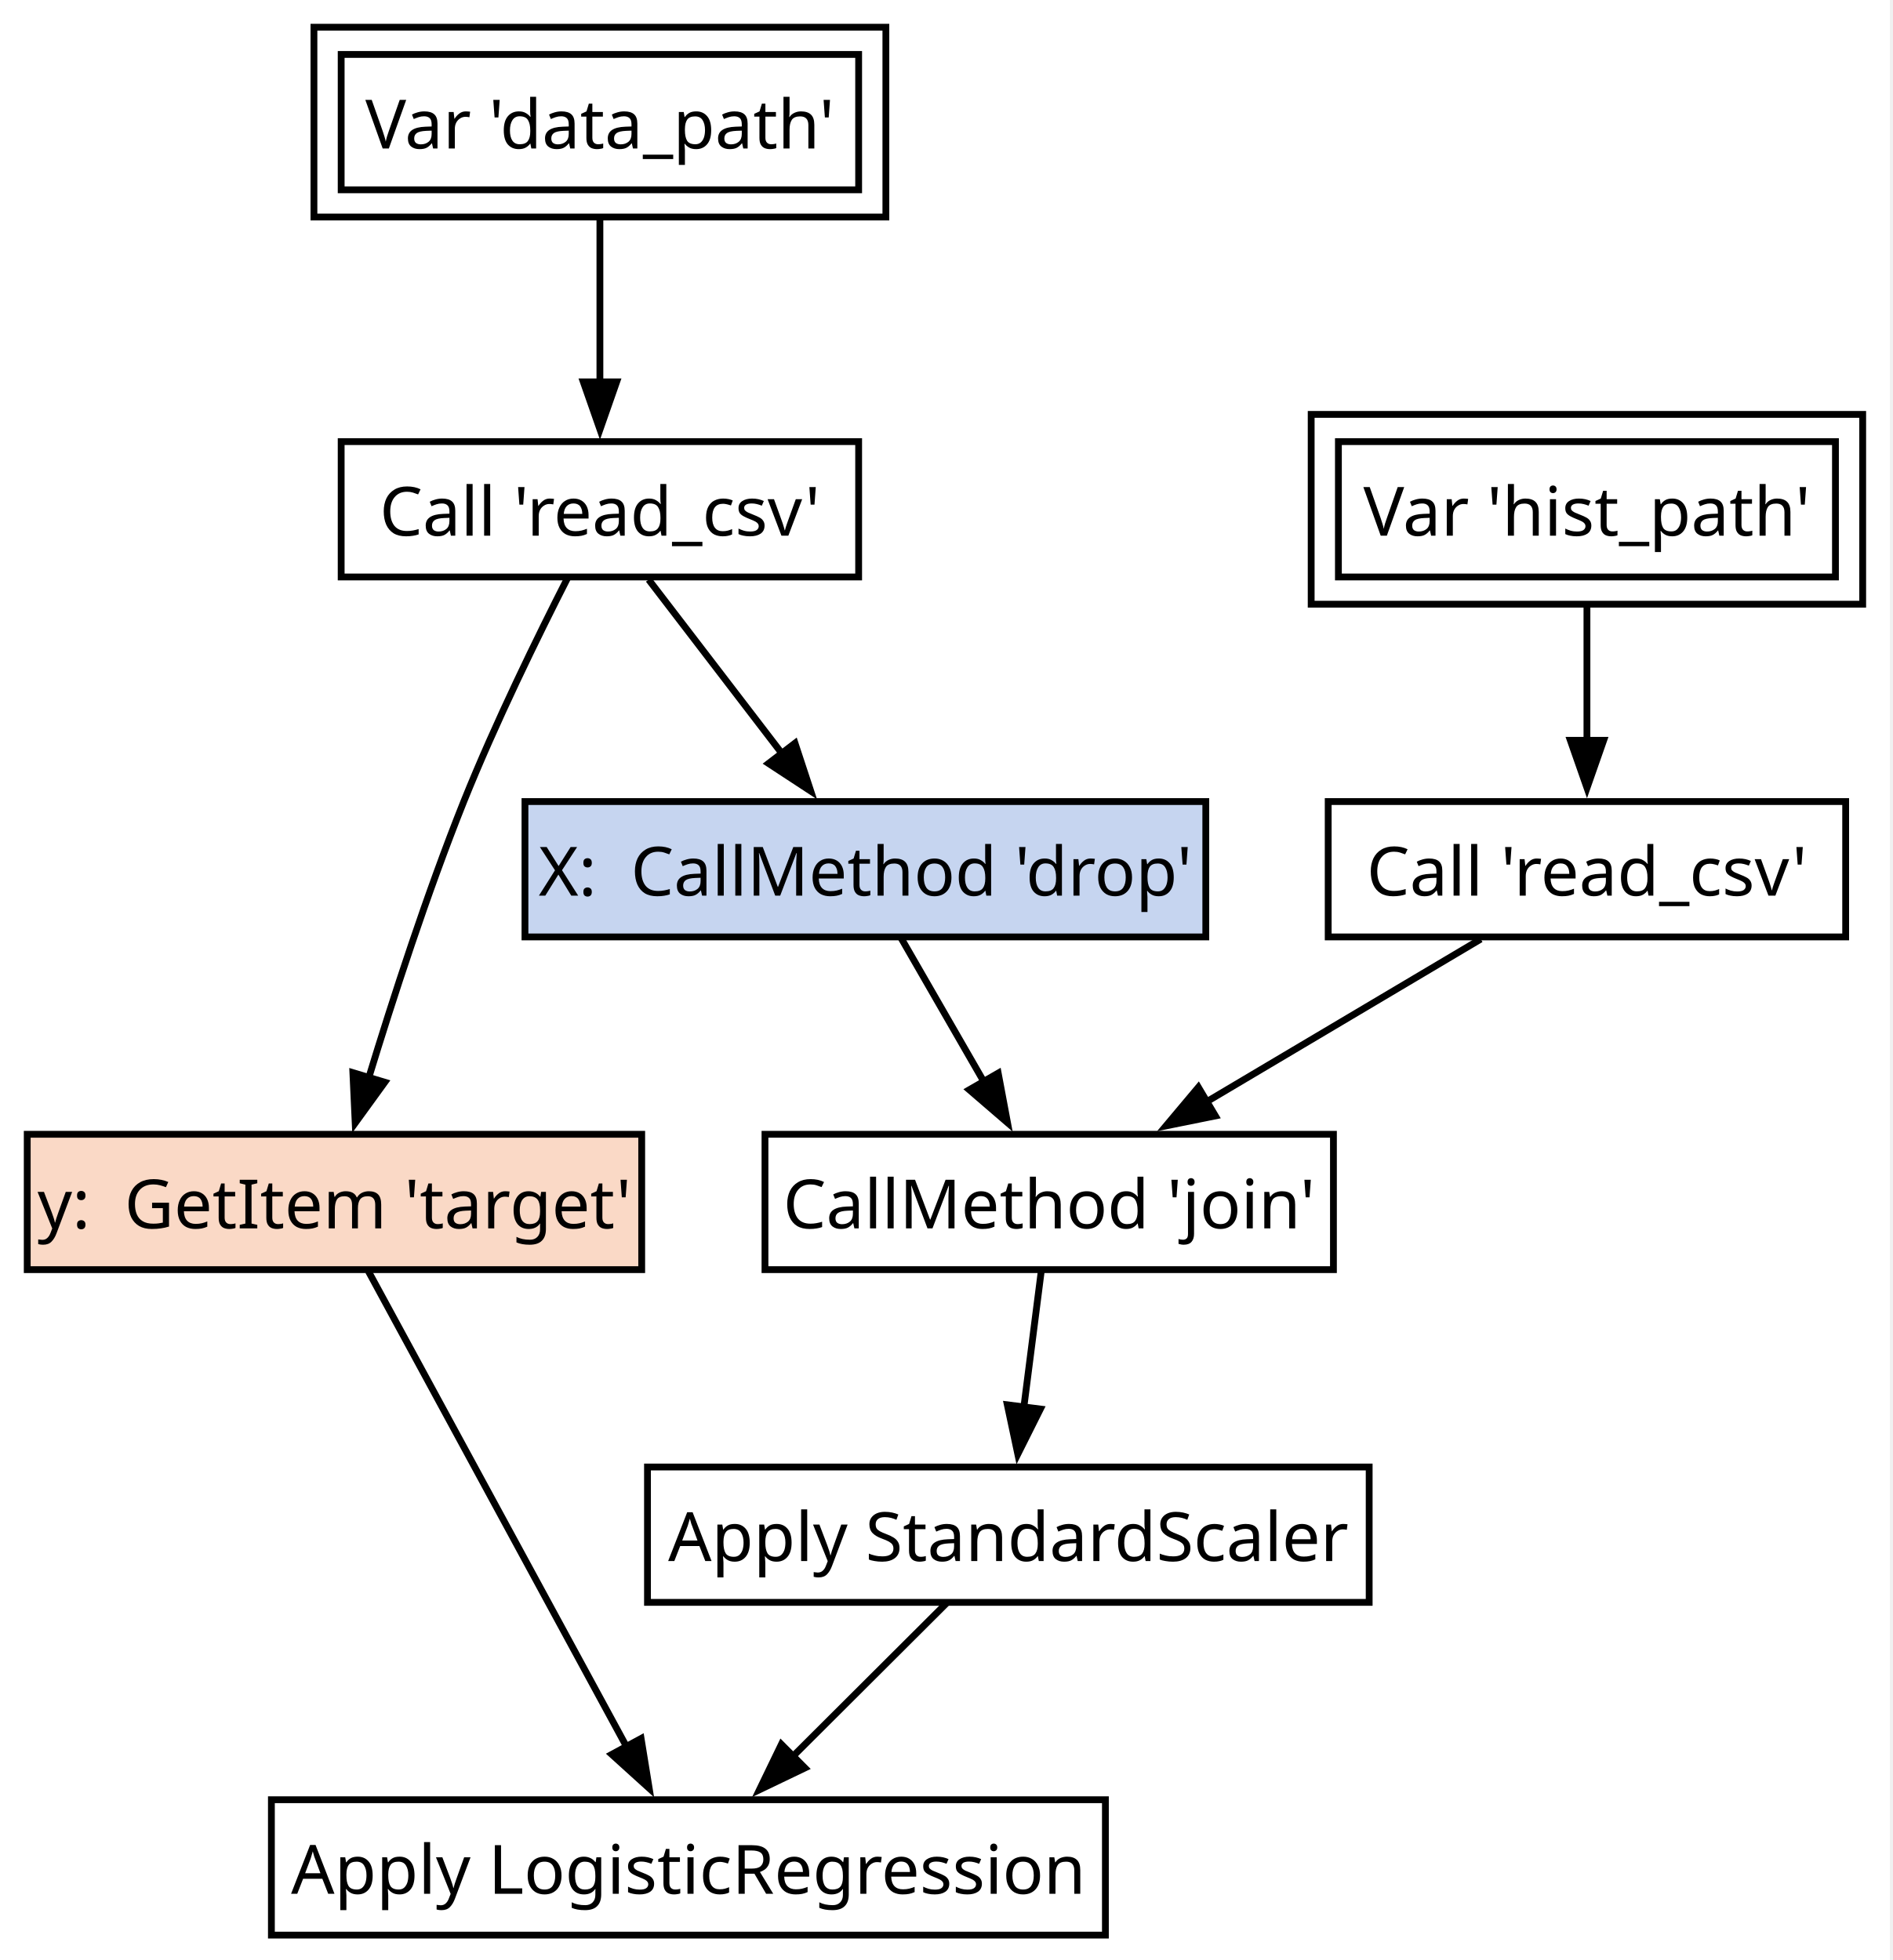
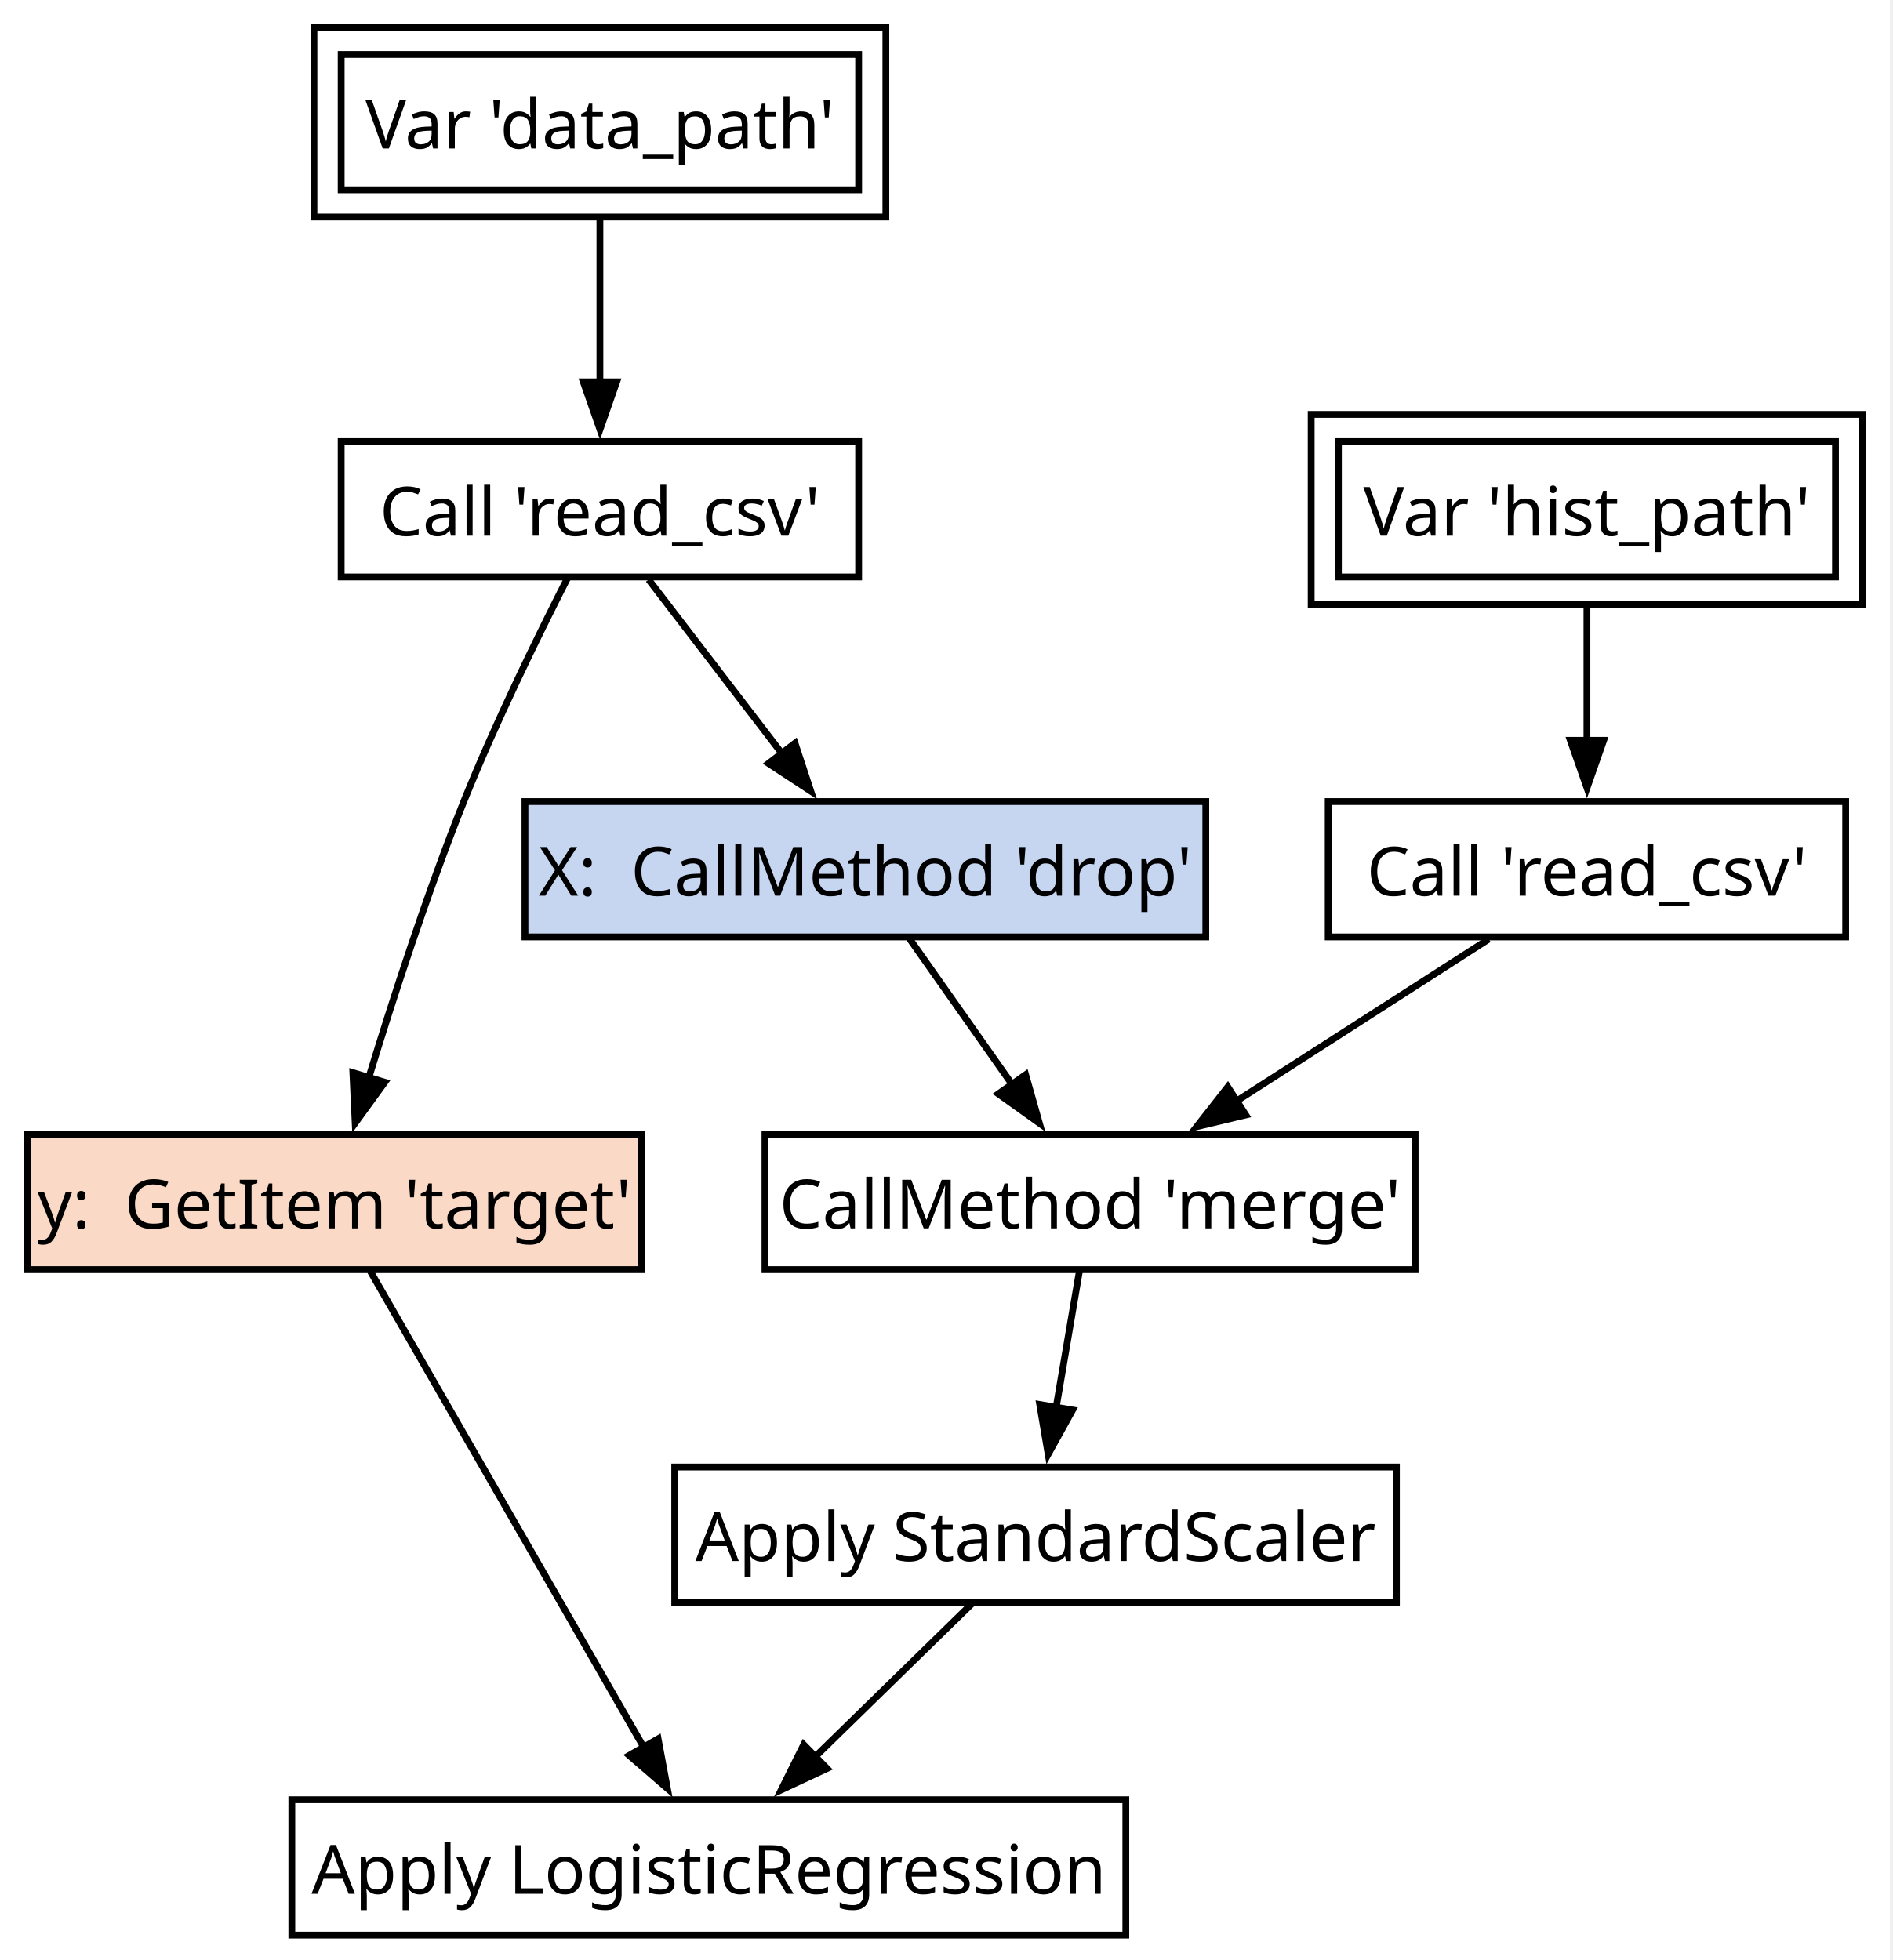
- <svg xmlns="http://www.w3.org/2000/svg" xmlns:xlink="http://www.w3.org/1999/xlink" width="278pt" height="288pt" viewBox="0.00 0.00 278.00 288.00">
+ <svg xmlns="http://www.w3.org/2000/svg" width="278pt" height="288pt" viewBox="0.00 0.00 278.00 288.00">
  <g id="graph0" class="graph" transform="scale(1 1) rotate(0) translate(4 284.34)">
    <polygon fill="white" stroke="none" points="-4,4 -4,-284.34 273.64,-284.34 273.64,4 -4,4" />
    <g id="node_0" class="node">
      <g id="a_node_0">
-         <a xlink:title="      File &quot;&lt;ipython-input-12-87d81c73dcc3&gt;&quot;, line 5, in &lt;module&gt;&#10;        data_path = skrub.var(&quot;data_path&quot;)">
-           <polygon fill="none" stroke="black" points="122.14,-276.34 46.12,-276.34 46.12,-256.45 122.14,-256.45 122.14,-276.34" />
-           <polygon fill="none" stroke="black" points="126.14,-280.34 42.12,-280.34 42.12,-252.45 126.14,-252.45 126.14,-280.34" />
-           <text xml:space="preserve" text-anchor="middle" x="84.13" y="-262.52" font-family="sans-serif" font-size="10.00">Var 'data_path'</text>
-         </a>
+         <polygon fill="none" stroke="black" points="122.14,-276.34 46.12,-276.34 46.12,-256.45 122.14,-256.45 122.14,-276.34" />
+         <polygon fill="none" stroke="black" points="126.14,-280.34 42.12,-280.34 42.12,-252.45 126.14,-252.45 126.14,-280.34" />
+         <text xml:space="preserve" text-anchor="middle" x="84.13" y="-262.52" font-family="sans-serif" font-size="10.00">Var 'data_path'</text>
      </g>
    </g>
    <g id="node_1" class="node">
      <g id="a_node_1">
-         <a xlink:title="      File &quot;&lt;ipython-input-12-87d81c73dcc3&gt;&quot;, line 8, in &lt;module&gt;&#10;        data = data_path.skb.apply_func(pd.read_csv)">
-           <polygon fill="none" stroke="black" points="122.14,-219.45 46.12,-219.45 46.12,-199.56 122.14,-199.56 122.14,-219.45" />
-           <text xml:space="preserve" text-anchor="middle" x="84.13" y="-205.63" font-family="sans-serif" font-size="10.00">Call 'read_csv'</text>
-         </a>
+         <polygon fill="none" stroke="black" points="122.14,-219.45 46.12,-219.45 46.12,-199.56 122.14,-199.56 122.14,-219.45" />
+         <text xml:space="preserve" text-anchor="middle" x="84.13" y="-205.63" font-family="sans-serif" font-size="10.00">Call 'read_csv'</text>
      </g>
    </g>
    <g id="edge7" class="edge">
      <path fill="none" stroke="black" d="M84.13,-252.11C84.13,-244.9 84.13,-235.9 84.13,-228.12" />
      <polygon fill="black" stroke="black" points="86.59,-228.23 84.14,-221.23 81.69,-228.23 86.59,-228.23" />
    </g>
    <g id="node_2" class="node">
      <g id="a_node_2">
-         <a xlink:title="      File &quot;&lt;ipython-input-12-87d81c73dcc3&gt;&quot;, line 9, in &lt;module&gt;&#10;        X = data.drop(columns=&quot;target&quot;, errors=&quot;ignore&quot;).skb.mark_as_X()">
-           <polygon fill="#c6d5f0" stroke="black" points="173.14,-166.56 73.12,-166.56 73.12,-146.67 173.14,-146.67 173.14,-166.56" />
-           <text xml:space="preserve" text-anchor="middle" x="123.13" y="-152.74" font-family="sans-serif" font-size="10.00">X: CallMethod 'drop'</text>
-         </a>
+         <polygon fill="#c6d5f0" stroke="black" points="173.14,-166.56 73.12,-166.56 73.12,-146.67 173.14,-146.67 173.14,-166.56" />
+         <text xml:space="preserve" text-anchor="middle" x="123.13" y="-152.74" font-family="sans-serif" font-size="10.00">X: CallMethod 'drop'</text>
      </g>
    </g>
    <g id="edge6" class="edge">
      <path fill="none" stroke="black" d="M91.29,-199.17C96.79,-192 104.51,-181.92 110.97,-173.49" />
      <polygon fill="black" stroke="black" points="112.79,-175.14 115.11,-168.09 108.9,-172.16 112.79,-175.14" />
    </g>
    <g id="node_7" class="node">
      <g id="a_node_7">
-         <a xlink:title="      File &quot;&lt;ipython-input-12-87d81c73dcc3&gt;&quot;, line 10, in &lt;module&gt;&#10;        y = data[&quot;target&quot;].skb.mark_as_y()">
-           <polygon fill="#fad9c6" stroke="black" points="90.27,-117.67 0,-117.67 0,-97.78 90.27,-97.78 90.27,-117.67" />
-           <text xml:space="preserve" text-anchor="middle" x="45.13" y="-103.85" font-family="sans-serif" font-size="10.00">y: GetItem 'target'</text>
-         </a>
+         <polygon fill="#fad9c6" stroke="black" points="90.27,-117.67 0,-117.67 0,-97.78 90.27,-97.78 90.27,-117.67" />
+         <text xml:space="preserve" text-anchor="middle" x="45.13" y="-103.85" font-family="sans-serif" font-size="10.00">y: GetItem 'target'</text>
      </g>
    </g>
    <g id="edge9" class="edge">
      <path fill="none" stroke="black" d="M79.34,-199.33C75.06,-190.93 68.76,-178.09 64.13,-166.56 58.75,-153.11 53.68,-137.49 50.14,-125.87" />
      <polygon fill="black" stroke="black" points="52.53,-125.32 48.18,-119.32 47.84,-126.73 52.53,-125.32" />
    </g>
    <g id="node_5" class="node">
      <g id="a_node_5">
-         <a xlink:title="      File &quot;&lt;ipython-input-12-87d81c73dcc3&gt;&quot;, line 11, in &lt;module&gt;&#10;        X_join = X.join(aux, on=&quot;id&quot;, how=&quot;left&quot;)">
-           <polygon fill="none" stroke="black" points="191.89,-117.67 108.38,-117.67 108.38,-97.78 191.89,-97.78 191.89,-117.67" />
-           <text xml:space="preserve" text-anchor="middle" x="150.13" y="-103.85" font-family="sans-serif" font-size="10.00">CallMethod 'join'</text>
-         </a>
+         <polygon fill="none" stroke="black" points="203.89,-117.67 108.38,-117.67 108.38,-97.78 203.89,-97.78 203.89,-117.67" />
+         <text xml:space="preserve" text-anchor="middle" x="156.13" y="-103.85" font-family="sans-serif" font-size="10.00">CallMethod 'merge'</text>
      </g>
    </g>
    <g id="edge4" class="edge">
-       <path fill="none" stroke="black" d="M128.34,-146.57C131.81,-140.55 136.46,-132.47 140.58,-125.31" />
-       <polygon fill="black" stroke="black" points="142.64,-126.66 144.01,-119.37 138.39,-124.21 142.64,-126.66" />
+       <path fill="none" stroke="black" d="M129.5,-146.57C133.82,-140.43 139.67,-132.12 144.78,-124.86" />
+       <polygon fill="black" stroke="black" points="146.67,-126.43 148.69,-119.3 142.66,-123.61 146.67,-126.43" />
    </g>
    <g id="node_3" class="node">
      <g id="a_node_3">
-         <a xlink:title="      File &quot;&lt;ipython-input-12-87d81c73dcc3&gt;&quot;, line 6, in &lt;module&gt;&#10;        hist_path = skrub.var(&quot;hist_path&quot;)">
-           <polygon fill="none" stroke="black" points="265.64,-219.45 192.62,-219.45 192.62,-199.56 265.64,-199.56 265.64,-219.45" />
-           <polygon fill="none" stroke="black" points="269.64,-223.45 188.62,-223.45 188.62,-195.56 269.64,-195.56 269.64,-223.45" />
-           <text xml:space="preserve" text-anchor="middle" x="229.13" y="-205.63" font-family="sans-serif" font-size="10.00">Var 'hist_path'</text>
-         </a>
+         <polygon fill="none" stroke="black" points="265.64,-219.45 192.62,-219.45 192.62,-199.56 265.64,-199.56 265.64,-219.45" />
+         <polygon fill="none" stroke="black" points="269.64,-223.45 188.62,-223.45 188.62,-195.56 269.64,-195.56 269.64,-223.45" />
+         <text xml:space="preserve" text-anchor="middle" x="229.13" y="-205.63" font-family="sans-serif" font-size="10.00">Var 'hist_path'</text>
      </g>
    </g>
    <g id="node_4" class="node">
      <g id="a_node_4">
-         <a xlink:title="      File &quot;&lt;ipython-input-12-87d81c73dcc3&gt;&quot;, line 7, in &lt;module&gt;&#10;        aux = hist_path.skb.apply_func(pd.read_csv)">
-           <polygon fill="none" stroke="black" points="267.14,-166.56 191.12,-166.56 191.12,-146.67 267.14,-146.67 267.14,-166.56" />
-           <text xml:space="preserve" text-anchor="middle" x="229.13" y="-152.74" font-family="sans-serif" font-size="10.00">Call 'read_csv'</text>
-         </a>
+         <polygon fill="none" stroke="black" points="267.14,-166.56 191.12,-166.56 191.12,-146.67 267.14,-146.67 267.14,-166.56" />
+         <text xml:space="preserve" text-anchor="middle" x="229.13" y="-152.74" font-family="sans-serif" font-size="10.00">Call 'read_csv'</text>
      </g>
    </g>
    <g id="edge8" class="edge">
      <path fill="none" stroke="black" d="M229.13,-195.13C229.13,-189.06 229.13,-181.79 229.13,-175.28" />
      <polygon fill="black" stroke="black" points="231.59,-175.56 229.14,-168.56 226.69,-175.56 231.59,-175.56" />
    </g>
    <g id="edge5" class="edge">
-       <path fill="none" stroke="black" d="M213.53,-146.35C202.02,-139.52 186.19,-130.13 173.23,-122.43" />
-       <polygon fill="black" stroke="black" points="174.55,-120.37 167.28,-118.9 172.05,-124.58 174.55,-120.37" />
+       <path fill="none" stroke="black" d="M214.71,-146.35C204.11,-139.54 189.54,-130.18 177.58,-122.5" />
+       <polygon fill="black" stroke="black" points="179.01,-120.51 171.8,-118.79 176.37,-124.63 179.01,-120.51" />
    </g>
    <g id="node_6" class="node">
      <g id="a_node_6">
-         <a xlink:title="      File &quot;&lt;ipython-input-12-87d81c73dcc3&gt;&quot;, line 12, in &lt;module&gt;&#10;        pred = X_join.skb.apply(">
-           <polygon fill="none" stroke="black" points="197.14,-68.78 91.12,-68.78 91.12,-48.89 197.14,-48.89 197.14,-68.78" />
-           <text xml:space="preserve" text-anchor="middle" x="144.13" y="-54.96" font-family="sans-serif" font-size="10.00">Apply StandardScaler</text>
-         </a>
+         <polygon fill="none" stroke="black" points="201.14,-68.78 95.12,-68.78 95.12,-48.89 201.14,-48.89 201.14,-68.78" />
+         <text xml:space="preserve" text-anchor="middle" x="148.13" y="-54.96" font-family="sans-serif" font-size="10.00">Apply StandardScaler</text>
      </g>
    </g>
    <g id="edge3" class="edge">
-       <path fill="none" stroke="black" d="M148.98,-97.68C148.24,-91.92 147.26,-84.26 146.38,-77.34" />
-       <polygon fill="black" stroke="black" points="148.84,-77.3 145.52,-70.67 143.98,-77.92 148.84,-77.3" />
+       <path fill="none" stroke="black" d="M154.59,-97.68C153.61,-91.92 152.3,-84.26 151.12,-77.34" />
+       <polygon fill="black" stroke="black" points="153.57,-77.15 149.98,-70.66 148.74,-77.97 153.57,-77.15" />
    </g>
    <g id="node_8" class="node">
      <g id="a_node_8">
-         <a xlink:title="      File &quot;&lt;ipython-input-12-87d81c73dcc3&gt;&quot;, line 14, in &lt;module&gt;&#10;        ).skb.apply(LogisticRegression(), y=y)">
-           <polygon fill="none" stroke="black" points="158.39,-19.89 35.87,-19.89 35.87,0 158.39,0 158.39,-19.89" />
-           <text xml:space="preserve" text-anchor="middle" x="97.13" y="-6.07" font-family="sans-serif" font-size="10.00">Apply LogisticRegression</text>
-         </a>
+         <polygon fill="none" stroke="black" points="161.39,-19.89 38.87,-19.89 38.87,0 161.39,0 161.39,-19.89" />
+         <text xml:space="preserve" text-anchor="middle" x="100.13" y="-6.07" font-family="sans-serif" font-size="10.00">Apply LogisticRegression</text>
      </g>
    </g>
    <g id="edge1" class="edge">
-       <path fill="none" stroke="black" d="M135.07,-48.79C128.65,-42.39 119.89,-33.65 112.4,-26.18" />
-       <polygon fill="black" stroke="black" points="114.25,-24.56 107.56,-21.35 110.79,-28.03 114.25,-24.56" />
+       <path fill="none" stroke="black" d="M138.88,-48.79C132.32,-42.39 123.37,-33.65 115.73,-26.18" />
+       <polygon fill="black" stroke="black" points="117.49,-24.48 110.77,-21.34 114.07,-27.98 117.49,-24.48" />
    </g>
    <g id="edge2" class="edge">
-       <path fill="none" stroke="black" d="M50.12,-97.54C58.87,-81.42 77.11,-47.82 88.12,-27.54" />
-       <polygon fill="black" stroke="black" points="90.18,-28.89 91.37,-21.57 85.87,-26.55 90.18,-28.89" />
+       <path fill="none" stroke="black" d="M50.41,-97.54C59.67,-81.42 78.96,-47.82 90.6,-27.54" />
+       <polygon fill="black" stroke="black" points="92.68,-28.84 94.04,-21.55 88.43,-26.4 92.68,-28.84" />
    </g>
  </g>
</svg>
